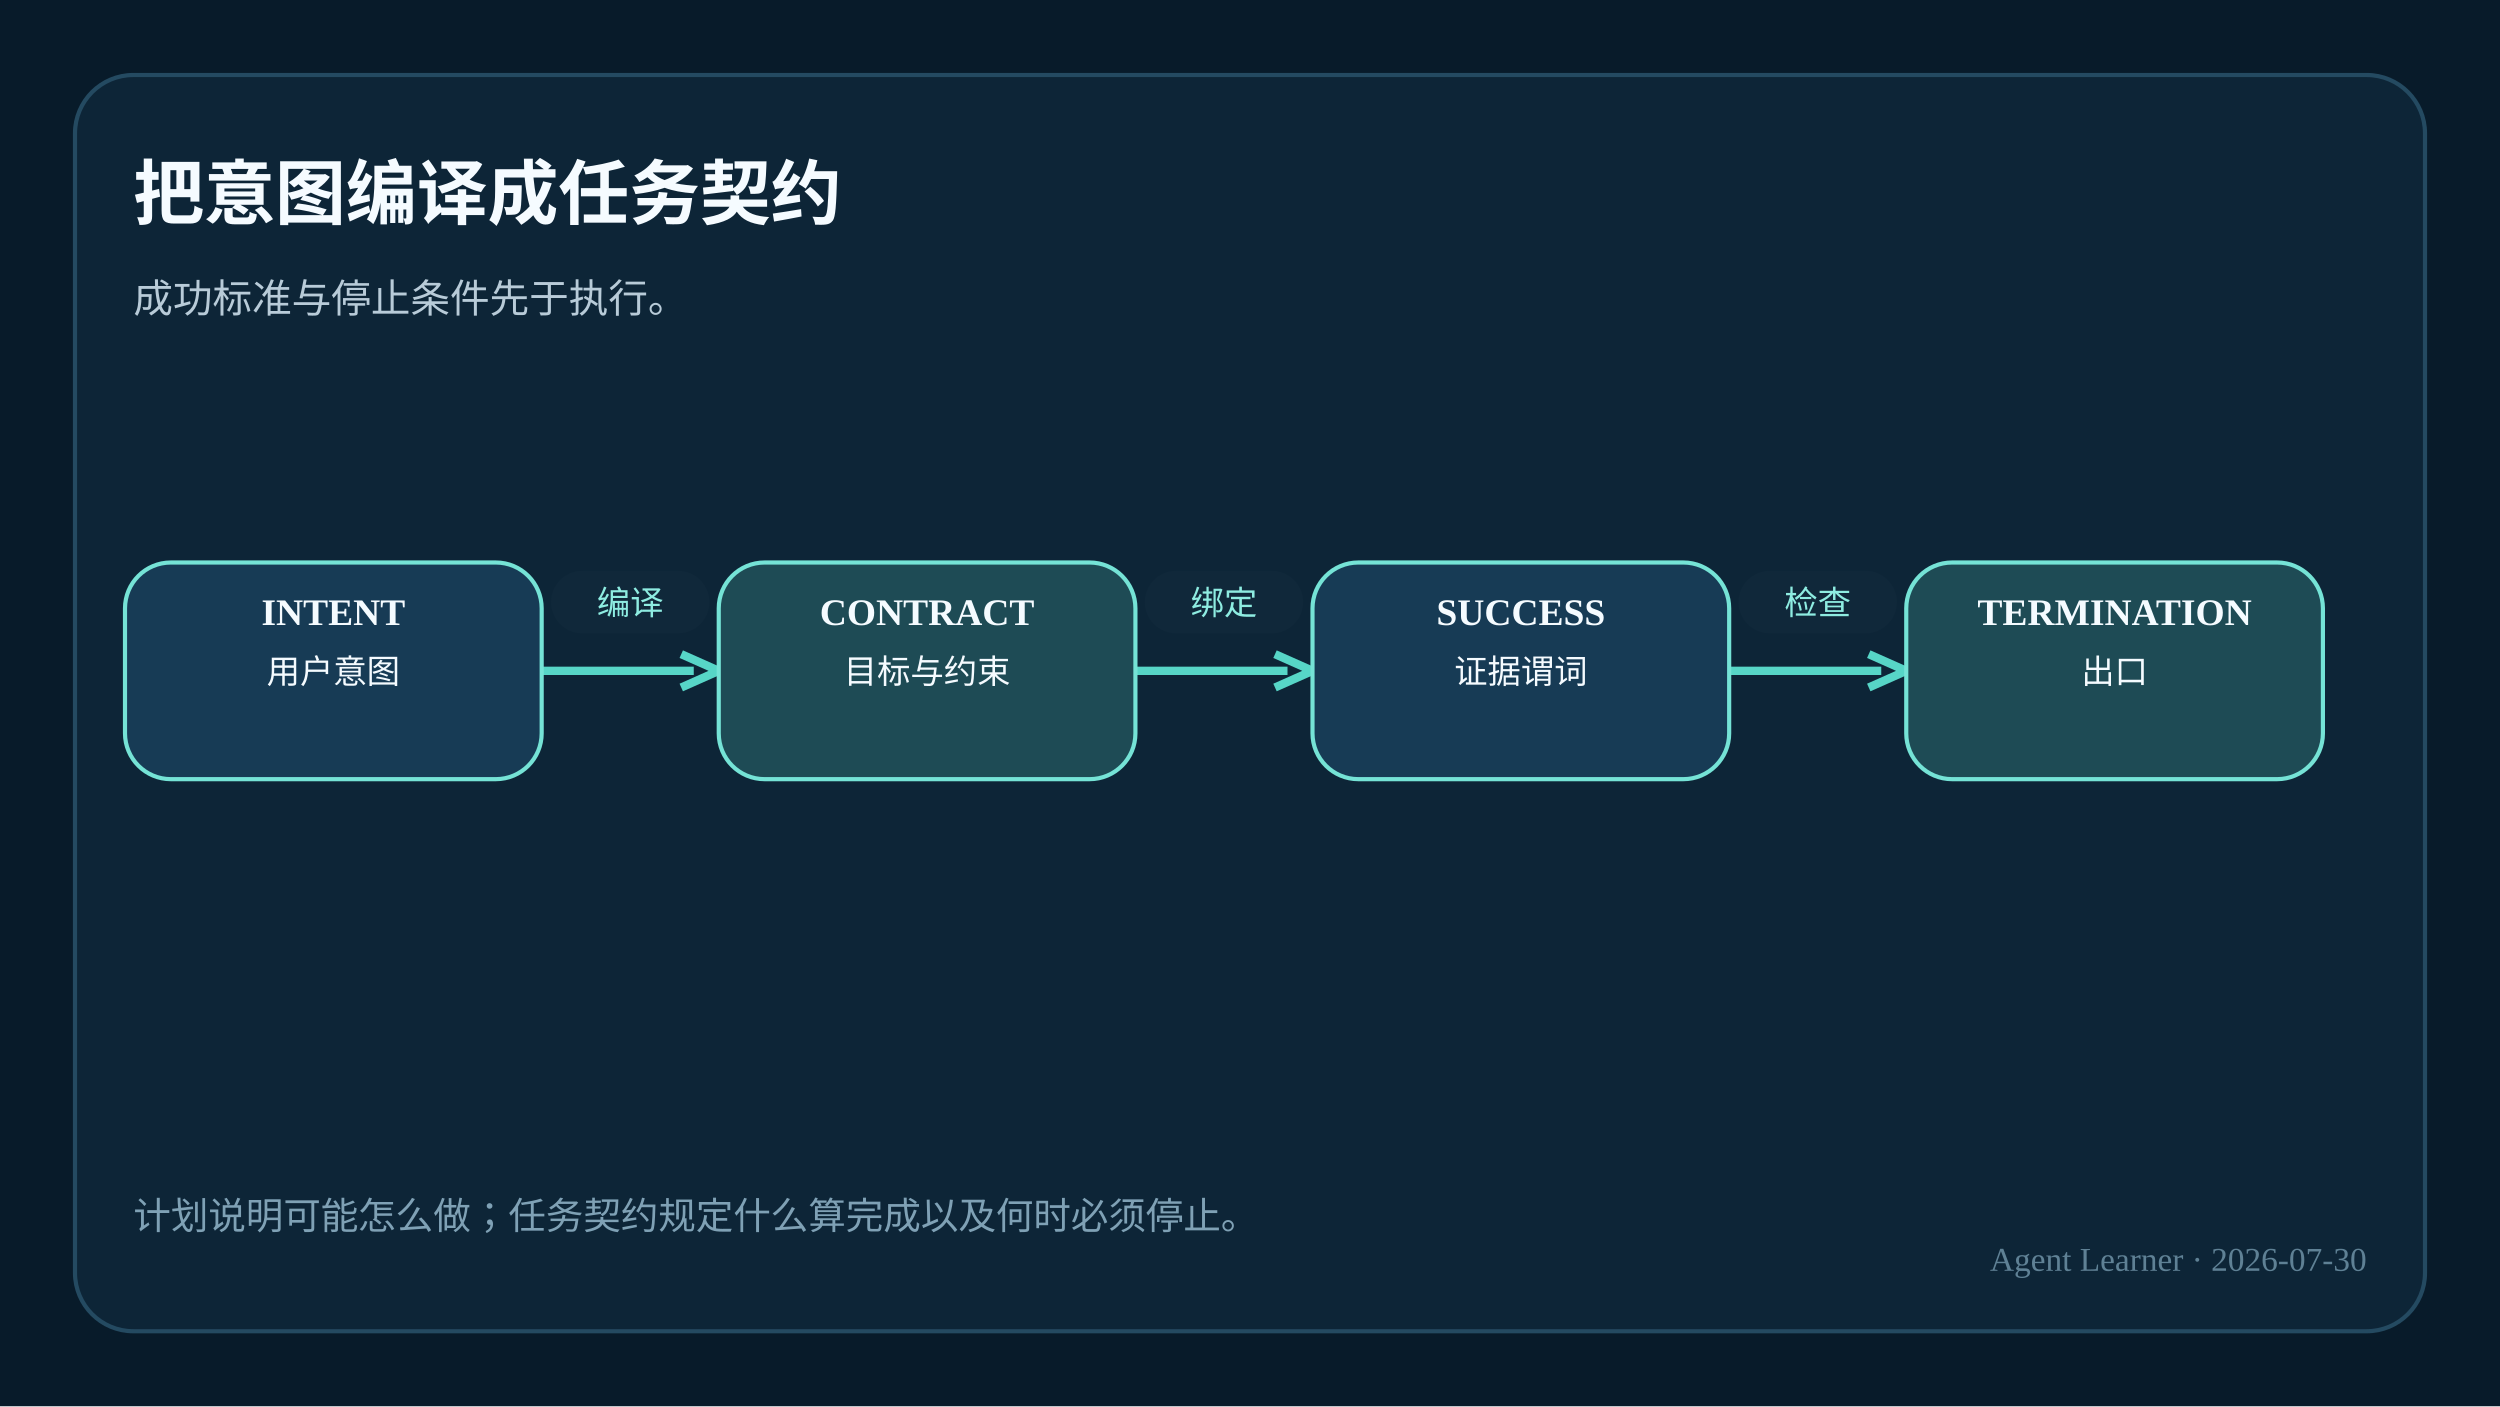
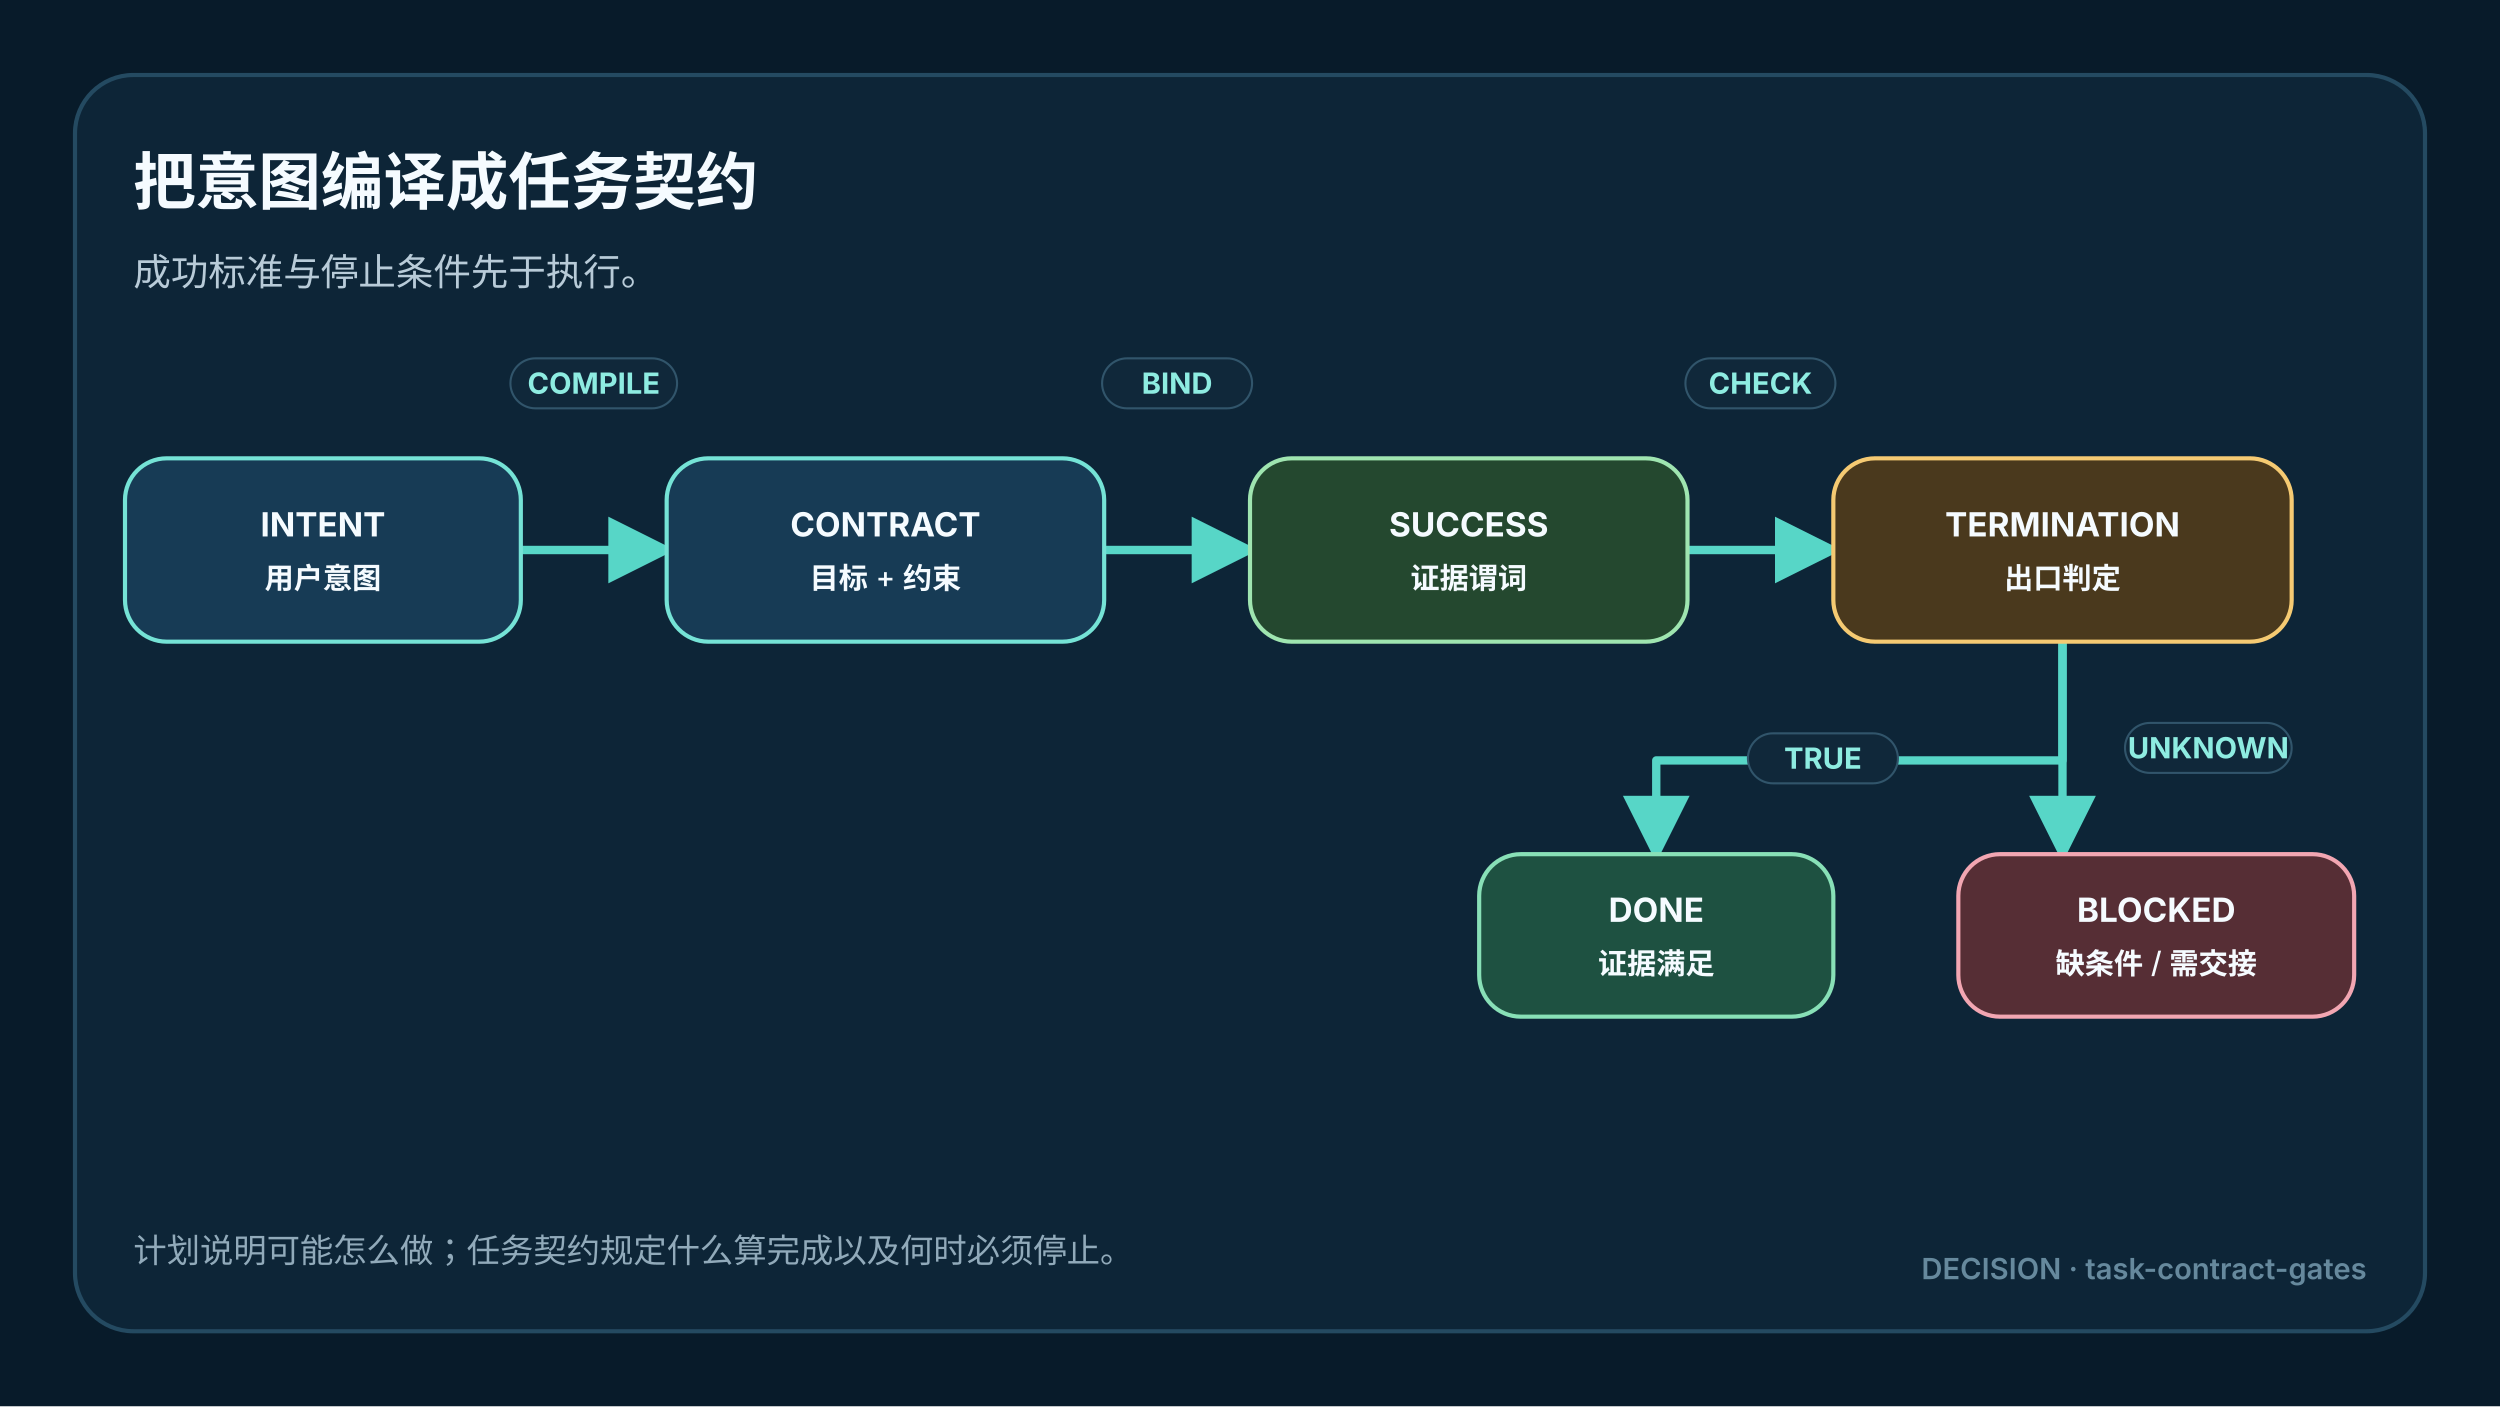
- <svg xmlns="http://www.w3.org/2000/svg" width="1200" height="675" viewBox="0 0 1200 675" role="img" aria-labelledby="title description">
+ <svg xmlns="http://www.w3.org/2000/svg" width="1200" height="675" viewBox="0 0 1200 675" role="img" aria-labelledby="visual-agent-02-task-contract-title visual-agent-02-task-contract-description">
+   <defs>
+     <marker id="visual-agent-02-task-contract-arrow" markerWidth="8" markerHeight="8" refX="7" refY="4" orient="auto">
+       <path d="M0 0 L8 4 L0 8 Z" fill="#57D6C7" />
+     </marker>
+   </defs>
  <rect width="1200" height="675" fill="#081B2A" />
  <rect x="36" y="36" width="1128" height="603" rx="28" fill="#0D2537" stroke="#244A61" stroke-width="2" />
-   <text x="64" y="105" font-size="34" font-weight="750" fill="#F5FBFF">把意图编译成任务契约</text>
-   <text x="64" y="150" font-size="19" fill="#B8CBD8">成功标准与停止条件先于执行。</text>
-   <g data-edge="visual-agent-02-task-contract-edge-1">
-     <path d="M 260 322 L 333 322" fill="none" stroke="#57D6C7" stroke-width="4" />
-     <path d="M 327 314 L 345 322 L 327 330" fill="none" stroke="#57D6C7" stroke-width="4" />
-     <rect x="264.5" y="274" width="76" height="30" rx="15" fill="#10283A" />
-     <text x="302.5" y="295" text-anchor="middle" font-size="16" fill="#8EECE1">编译</text>
+   <text x="64" y="98" font-family="Inter, Arial, sans-serif" font-size="30" font-weight="750" fill="#F5FBFF" text-anchor="start">把意图编译成任务契约</text>
+   <text x="64" y="137" font-family="Inter, Arial, sans-serif" font-size="18" font-weight="500" fill="#B8CBD8" text-anchor="start">成功标准与停止条件先于执行。</text>
+   <g data-kind="decision">
+     <polyline data-edge="intent-contract" data-from="intent" data-to="contract" data-kind="forward" points="250,264 320,264" fill="none" stroke="#57D6C7" stroke-width="4" stroke-linecap="round" stroke-linejoin="round" marker-end="url(#visual-agent-02-task-contract-arrow)" />
+     <g data-edge-label="intent-contract">
+       <rect x="245" y="172" width="80" height="24" rx="12" fill="#10283A" stroke="#31556B" stroke-width="1" />
+       <text x="285" y="189" font-family="Inter, Arial, sans-serif" font-size="14" font-weight="650" fill="#8EECE1" text-anchor="middle">COMPILE</text>
+     </g>
+     <polyline data-edge="contract-success" data-from="contract" data-to="success" data-kind="forward" points="530,264 600,264" fill="none" stroke="#57D6C7" stroke-width="4" stroke-linecap="round" stroke-linejoin="round" marker-end="url(#visual-agent-02-task-contract-arrow)" />
+     <g data-edge-label="contract-success">
+       <rect x="529" y="172" width="72" height="24" rx="12" fill="#10283A" stroke="#31556B" stroke-width="1" />
+       <text x="565" y="189" font-family="Inter, Arial, sans-serif" font-size="14" font-weight="650" fill="#8EECE1" text-anchor="middle">BIND</text>
+     </g>
+     <polyline data-edge="success-termination" data-from="success" data-to="termination" data-kind="forward" points="810,264 880,264" fill="none" stroke="#57D6C7" stroke-width="4" stroke-linecap="round" stroke-linejoin="round" marker-end="url(#visual-agent-02-task-contract-arrow)" />
+     <g data-edge-label="success-termination">
+       <rect x="809" y="172" width="72" height="24" rx="12" fill="#10283A" stroke="#31556B" stroke-width="1" />
+       <text x="845" y="189" font-family="Inter, Arial, sans-serif" font-size="14" font-weight="650" fill="#8EECE1" text-anchor="middle">CHECK</text>
+     </g>
+     <polyline data-edge="termination-done" data-from="termination" data-to="done" data-kind="forward" points="990,308 990,365 795,365 795,410" fill="none" stroke="#57D6C7" stroke-width="4" stroke-linecap="round" stroke-linejoin="round" marker-end="url(#visual-agent-02-task-contract-arrow)" />
+     <g data-edge-label="termination-done">
+       <rect x="839" y="352" width="72" height="24" rx="12" fill="#10283A" stroke="#31556B" stroke-width="1" />
+       <text x="875" y="369" font-family="Inter, Arial, sans-serif" font-size="14" font-weight="650" fill="#8EECE1" text-anchor="middle">TRUE</text>
+     </g>
+     <polyline data-edge="termination-blocked" data-from="termination" data-to="blocked" data-kind="forward" points="990,308 990,410" fill="none" stroke="#57D6C7" stroke-width="4" stroke-linecap="round" stroke-linejoin="round" marker-end="url(#visual-agent-02-task-contract-arrow)" />
+     <g data-edge-label="termination-blocked">
+       <rect x="1020" y="347" width="80" height="24" rx="12" fill="#10283A" stroke="#31556B" stroke-width="1" />
+       <text x="1060" y="364" font-family="Inter, Arial, sans-serif" font-size="14" font-weight="650" fill="#8EECE1" text-anchor="middle">UNKNOWN</text>
+     </g>
+     <g data-node="intent" data-kind="stage">
+       <rect x="60" y="220" width="190" height="88" rx="20" fill="#173B55" stroke="#75E3D6" stroke-width="2" />
+       <text x="155" y="257.5" font-family="Inter, Arial, sans-serif" font-size="16" font-weight="750" fill="#F5FBFF" text-anchor="middle">INTENT</text>
+       <text x="155" y="282.5" font-family="Inter, Arial, sans-serif" font-size="14" font-weight="550" fill="#F5FBFF" text-anchor="middle">用户意图</text>
+     </g>
+     <g data-node="contract" data-kind="stage">
+       <rect x="320" y="220" width="210" height="88" rx="20" fill="#173B55" stroke="#75E3D6" stroke-width="2" />
+       <text x="425" y="257.5" font-family="Inter, Arial, sans-serif" font-size="16" font-weight="750" fill="#F5FBFF" text-anchor="middle">CONTRACT</text>
+       <text x="425" y="282.5" font-family="Inter, Arial, sans-serif" font-size="14" font-weight="550" fill="#F5FBFF" text-anchor="middle">目标 + 约束</text>
+     </g>
+     <g data-node="success" data-kind="evidence">
+       <rect x="600" y="220" width="210" height="88" rx="20" fill="#24482F" stroke="#9FE5B0" stroke-width="2" />
+       <text x="705" y="257.5" font-family="Inter, Arial, sans-serif" font-size="16" font-weight="750" fill="#F5FBFF" text-anchor="middle">SUCCESS</text>
+       <text x="705" y="282.5" font-family="Inter, Arial, sans-serif" font-size="14" font-weight="550" fill="#F5FBFF" text-anchor="middle">证据谓词</text>
+     </g>
+     <g data-node="termination" data-kind="decision">
+       <rect x="880" y="220" width="220" height="88" rx="20" fill="#4A391D" stroke="#F5CA72" stroke-width="2" />
+       <text x="990" y="257.5" font-family="Inter, Arial, sans-serif" font-size="16" font-weight="750" fill="#F5FBFF" text-anchor="middle">TERMINATION</text>
+       <text x="990" y="282.5" font-family="Inter, Arial, sans-serif" font-size="14" font-weight="550" fill="#F5FBFF" text-anchor="middle">出口判定</text>
+     </g>
+     <g data-node="done" data-kind="outcome">
+       <rect x="710" y="410" width="170" height="78" rx="20" fill="#1E5141" stroke="#88E0B7" stroke-width="2" />
+       <text x="795" y="442.5" font-family="Inter, Arial, sans-serif" font-size="16" font-weight="750" fill="#F5FBFF" text-anchor="middle">DONE</text>
+       <text x="795" y="467.5" font-family="Inter, Arial, sans-serif" font-size="14" font-weight="550" fill="#F5FBFF" text-anchor="middle">证据满足</text>
+     </g>
+     <g data-node="blocked" data-kind="blocked">
+       <rect x="940" y="410" width="190" height="78" rx="20" fill="#562E35" stroke="#F2A6B2" stroke-width="2" />
+       <text x="1035" y="442.5" font-family="Inter, Arial, sans-serif" font-size="16" font-weight="750" fill="#F5FBFF" text-anchor="middle">BLOCKED</text>
+       <text x="1035" y="467.5" font-family="Inter, Arial, sans-serif" font-size="14" font-weight="550" fill="#F5FBFF" text-anchor="middle">缺条件 / 需交接</text>
+     </g>
  </g>
-   <g data-edge="visual-agent-02-task-contract-edge-2">
-     <path d="M 545 322 L 618 322" fill="none" stroke="#57D6C7" stroke-width="4" />
-     <path d="M 612 314 L 630 322 L 612 330" fill="none" stroke="#57D6C7" stroke-width="4" />
-     <rect x="549.5" y="274" width="76" height="30" rx="15" fill="#10283A" />
-     <text x="587.5" y="295" text-anchor="middle" font-size="16" fill="#8EECE1">绑定</text>
-   </g>
-   <g data-edge="visual-agent-02-task-contract-edge-3">
-     <path d="M 830 322 L 903 322" fill="none" stroke="#57D6C7" stroke-width="4" />
-     <path d="M 897 314 L 915 322 L 897 330" fill="none" stroke="#57D6C7" stroke-width="4" />
-     <rect x="834.5" y="274" width="76" height="30" rx="15" fill="#10283A" />
-     <text x="872.5" y="295" text-anchor="middle" font-size="16" fill="#8EECE1">检查</text>
-   </g>
-   <g data-node="visual-agent-02-task-contract-node-1">
-     <rect x="60" y="270" width="200" height="104" rx="22" fill="#173B55" stroke="#75E3D6" stroke-width="2" />
-     <text x="160" y="300" text-anchor="middle" font-size="18" font-weight="700" fill="#F5FBFF">INTENT</text>
-     <text x="160" y="328" text-anchor="middle" font-size="16" font-weight="500" fill="#F5FBFF">用户意图</text>
-   </g>
-   <g data-node="visual-agent-02-task-contract-node-2">
-     <rect x="345" y="270" width="200" height="104" rx="22" fill="#1E4B55" stroke="#75E3D6" stroke-width="2" />
-     <text x="445" y="300" text-anchor="middle" font-size="18" font-weight="700" fill="#F5FBFF">CONTRACT</text>
-     <text x="445" y="328" text-anchor="middle" font-size="16" font-weight="500" fill="#F5FBFF">目标与约束</text>
-   </g>
-   <g data-node="visual-agent-02-task-contract-node-3">
-     <rect x="630" y="270" width="200" height="104" rx="22" fill="#173B55" stroke="#75E3D6" stroke-width="2" />
-     <text x="730" y="300" text-anchor="middle" font-size="18" font-weight="700" fill="#F5FBFF">SUCCESS</text>
-     <text x="730" y="328" text-anchor="middle" font-size="16" font-weight="500" fill="#F5FBFF">证据谓词</text>
-   </g>
-   <g data-node="visual-agent-02-task-contract-node-4">
-     <rect x="915" y="270" width="200" height="104" rx="22" fill="#1E4B55" stroke="#75E3D6" stroke-width="2" />
-     <text x="1015" y="300" text-anchor="middle" font-size="18" font-weight="700" fill="#F5FBFF">TERMINATION</text>
-     <text x="1015" y="328" text-anchor="middle" font-size="16" font-weight="500" fill="#F5FBFF">出口</text>
-   </g>
-   <text x="64" y="590" font-size="18" fill="#7FA1B5">计划说明可能怎么做；任务契约规定什么算完成以及何时必须停止。</text>
-   <text x="1136" y="610" text-anchor="end" font-size="16" fill="#5F8195">Agent Learner · 2026-07-30</text>
+   <text x="64" y="606" font-family="Inter, Arial, sans-serif" font-size="16" font-weight="500" fill="#91AABA" text-anchor="start">计划说明可能怎么做；任务契约规定什么算完成以及何时必须停止。</text>
+   <text x="1136" y="614" font-family="Inter, Arial, sans-serif" font-size="14" font-weight="600" fill="#66899D" text-anchor="end">DECISION · task-contract-gates</text>
</svg>
